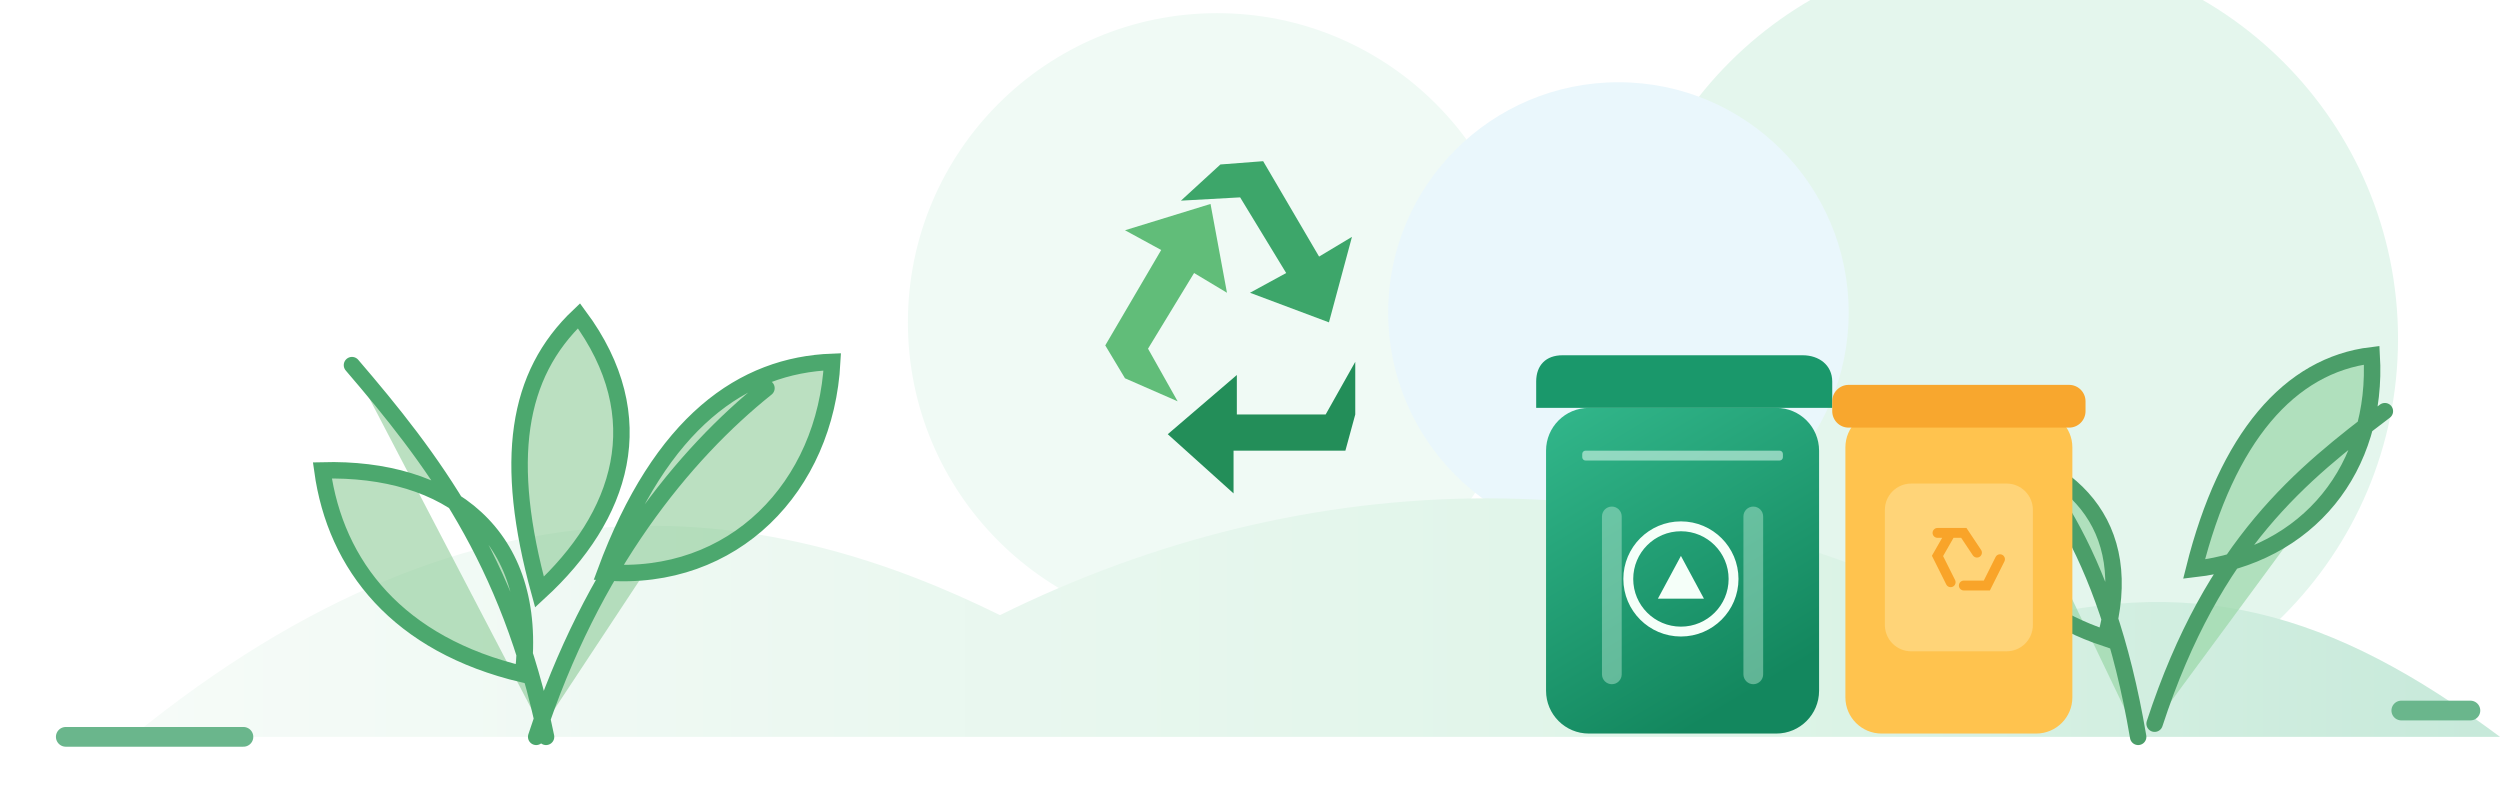
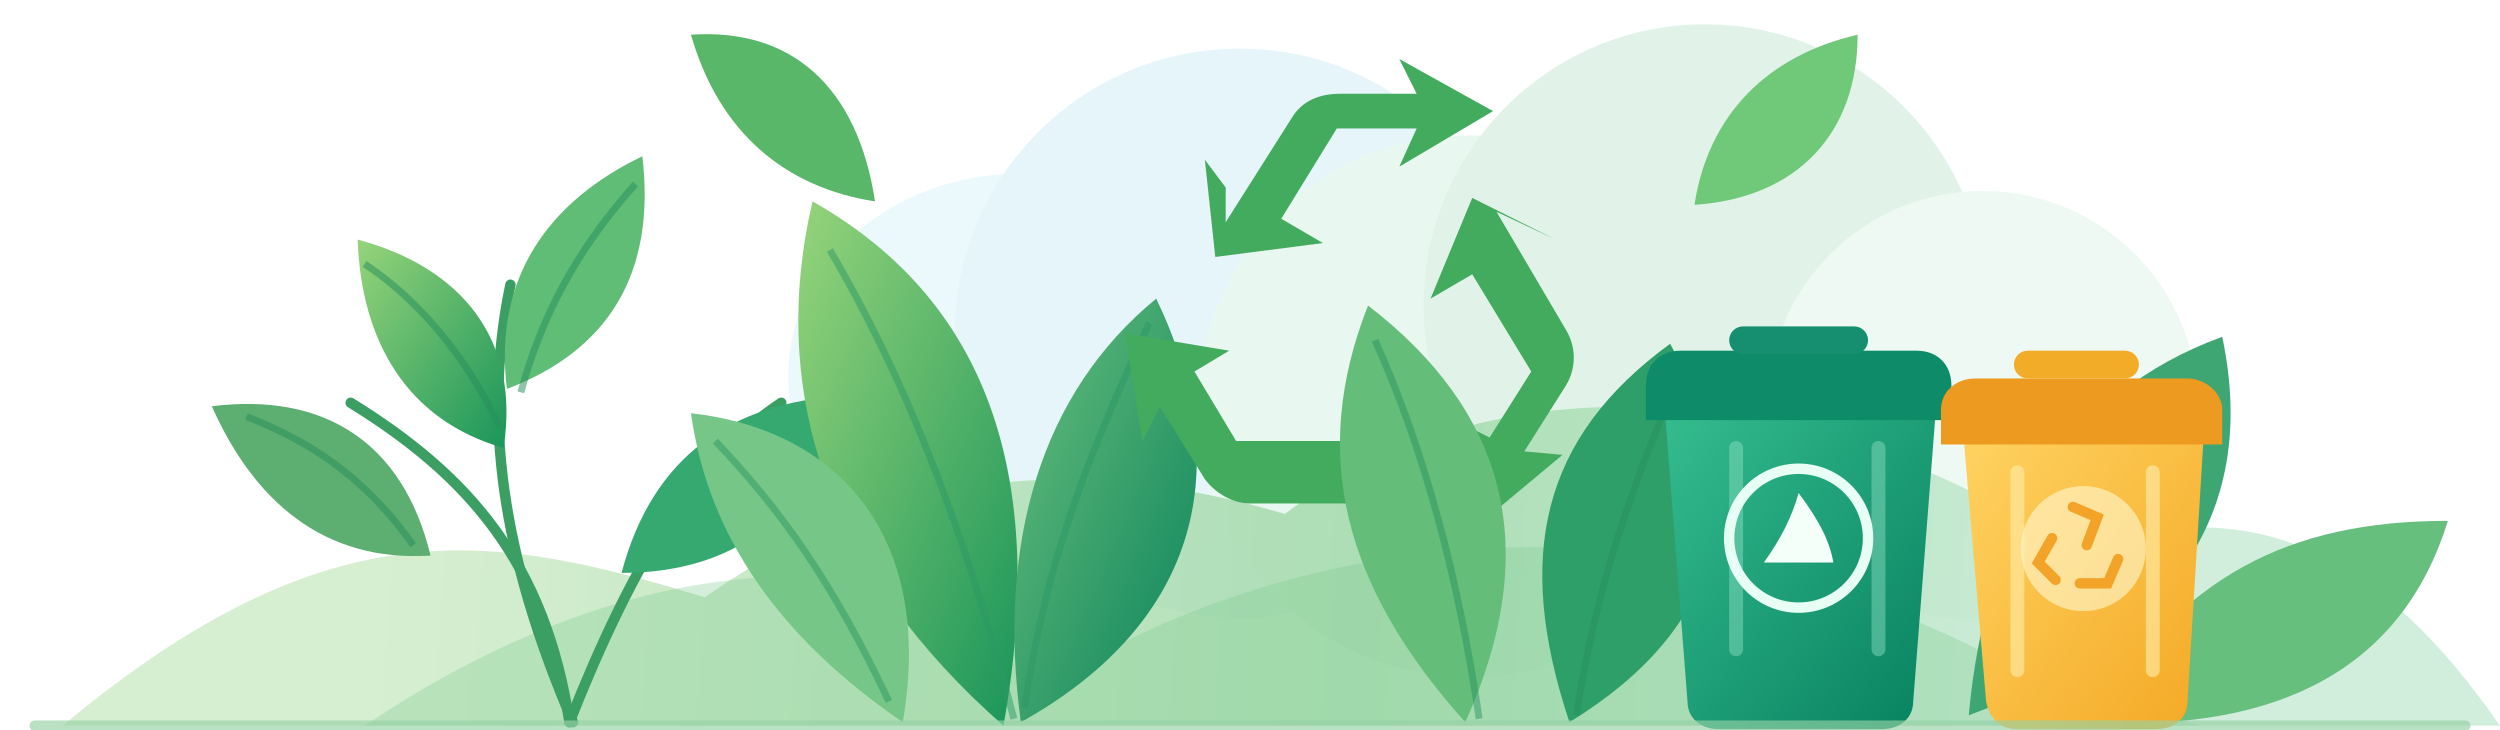
- <svg xmlns="http://www.w3.org/2000/svg" width="760" height="240" viewBox="0 0 760 240" fill="none">
+ <svg xmlns="http://www.w3.org/2000/svg" width="720" height="210" viewBox="0 0 720 210" fill="none">
  <defs>
-     <linearGradient id="land" x1="0" y1="0" x2="1" y2="0">
-       <stop stop-color="#F6FBF8" />
-       <stop offset=".7" stop-color="#DDF4E7" />
-       <stop offset="1" stop-color="#C7E9DA" />
+     <linearGradient id="hill" x1="105" y1="166" x2="625" y2="202" gradientUnits="userSpaceOnUse">
+       <stop stop-color="#CDEBC5" />
+       <stop offset=".55" stop-color="#9ED8A6" />
+       <stop offset="1" stop-color="#C5EAD5" />
    </linearGradient>
-     <linearGradient id="bin" x1="0" y1="0" x2=".5" y2="1">
-       <stop stop-color="#32B78B" />
-       <stop offset="1" stop-color="#13875E" />
+     <linearGradient id="leaf" x1="0" y1="0" x2="1" y2="1">
+       <stop stop-color="#96D47A" />
+       <stop offset="1" stop-color="#1A955A" />
+     </linearGradient>
+     <linearGradient id="leaf2" x1="0" y1="0" x2="1" y2="1">
+       <stop stop-color="#68BE7B" />
+       <stop offset="1" stop-color="#0C845D" />
+     </linearGradient>
+     <linearGradient id="bin" x1="0" y1="0" x2="1" y2="1">
+       <stop stop-color="#36BE90" />
+       <stop offset="1" stop-color="#07815F" />
+     </linearGradient>
+     <linearGradient id="gold" x1="0" y1="0" x2="1" y2="1">
+       <stop stop-color="#FFD463" />
+       <stop offset="1" stop-color="#F4A925" />
    </linearGradient>
  </defs>
-   <circle cx="370" cy="98" r="94" fill="#F0FAF5" />
-   <circle cx="610" cy="103" r="119" fill="#E4F6ED" />
-   <circle cx="492" cy="95" r="70" fill="#EAF7FC" />
-   <path d="M40 224c108-88 197-70 264-37 93-46 201-50 302 4 60-18 103-5 154 33H40Z" fill="url(#land)" />
-   <path d="M166 224c-11-54-35-85-59-113M163 224c17-52 45-86 70-106M159 205c-38-9-57-33-61-62 38-1 66 19 61 62ZM164 180c-11-40-7-66 12-84 23 31 13 61-12 84ZM184 174c17-46 42-63 69-64-2 38-30 67-69 64Z" stroke="#4CA86E" stroke-width="5" stroke-linecap="round" fill="#87C891" fill-opacity=".56" />
-   <path d="M650 224c-10-59-31-82-47-98M655 220c18-55 45-76 70-95M640 194c-30-10-44-32-41-59 30 5 51 24 41 59ZM667 173c10-40 29-62 54-65 2 34-19 61-54 65Z" stroke="#4B9E69" stroke-width="5" stroke-linecap="round" fill="#9AD7A8" fill-opacity=".7" />
-   <g transform="translate(340 37)">
-     <path d="m31 13 13-1 17 29 10-6-7 26-24-9 11-6-14-23-18 1 12-11Z" fill="#3DA66A" />
-     <path d="m2 78-6-10 17-29-11-6 26-8 5 27-10-6-14 23 9 16-16-7Z" fill="#61BD79" />
-     <path d="m72 89-3 11H35v13l-20-18 21-18v12h27l9-16V89Z" fill="#238E59" />
+   <ellipse cx="294" cy="108" rx="67" ry="58" fill="#EBF8FC" />
+   <circle cx="357" cy="96" r="82" fill="#E6F5FA" />
+   <circle cx="423" cy="117" r="78" fill="#E8F7EF" />
+   <circle cx="491" cy="88" r="81" fill="#E1F3E8" />
+   <circle cx="571" cy="117" r="62" fill="#EDF9F2" />
+   <path d="M18 209c78-65 125-55 185-37 54-38 109-41 167-24 74-55 174-27 227 11 52-19 89 1 123 50H18Z" fill="url(#hill)" opacity=".8" />
+   <path d="M105 209c82-55 156-53 207-18 97-54 209-36 277 7l45 11H105Z" fill="#7BCB8E" opacity=".32" />
+   <g stroke="#3B9E63" stroke-width="3" stroke-linecap="round">
+     <path d="M165 208c-18-42-27-83-18-126" />
+     <path d="M164 208c-7-46-29-71-63-92" />
+     <path d="M164 208c19-48 37-76 61-92" />
  </g>
-   <g transform="translate(470 116)">
-     <rect x="0" y="8" width="83" height="99" rx="13" fill="url(#bin)" />
-     <path d="M-3 8h90v-8c0-5-4-8-9-8H5c-5 0-8 3-8 8v8Z" fill="#1A986B" />
-     <rect x="11" y="21" width="61" height="3" rx="1" fill="#D7F7EB" opacity=".6" />
-     <rect x="17" y="38" width="6" height="54" rx="3" fill="#BCEAD7" opacity=".45" />
-     <rect x="60" y="38" width="6" height="54" rx="3" fill="#BCEAD7" opacity=".45" />
-     <circle cx="41" cy="60" r="16" stroke="#F5FFF9" stroke-width="3" />
-     <path d="m34 66 7-13 7 13-14-0Z" fill="#F5FFF9" />
+   <path d="M145 129c-28-8-41-31-42-60 30 8 47 29 42 60Z" fill="url(#leaf)" />
+   <path d="M146 112c-4-32 12-54 39-67 4 34-10 56-39 67Z" fill="#5FBD75" />
+   <path d="M124 160c-31 2-51-16-63-43 32-4 55 10 63 43Z" fill="#5CAE71" />
+   <path d="M179 165c9-34 32-49 64-51-8 32-29 51-64 51Z" fill="#36A971" />
+   <path d="M105 76c15 10 29 26 39 47M183 53c-17 19-27 38-33 60M71 120c21 8 36 20 48 37" stroke="#278E5C" stroke-width="2" opacity=".52" />
+   <path d="M289 209C239 165 221 114 234 58c46 26 69 73 55 151Z" fill="url(#leaf)" />
+   <path d="M294 208C287 156 300 113 333 86c23 48 13 93-39 122Z" fill="url(#leaf2)" />
+   <path d="M260 208c-35-24-56-53-61-89 44 5 70 37 61 89Z" fill="#76C787" />
+   <path d="M292 207c-15-58-33-101-53-135M295 204c7-47 21-78 36-111M256 202c-16-34-31-55-50-75" stroke="#2C9866" stroke-width="2" opacity=".5" />
+   <path d="M252 58c-26-4-45-20-53-48 29-2 48 15 53 48Z" fill="#58B768" />
+   <path d="M488 59c4-26 21-43 47-49 0 28-17 47-47 49Z" fill="#70C879" />
+   <g fill="#43AB5E">
+     <path d="M353 64 372 34c3-5 8-7 14-7h22l-5-10 27 15-27 16 5-11h-23l-16 26 12 7-31 4-3-28 6 8Z" />
+     <path d="m431 61 20 34c3 5 3 11 0 16l-12 19 11 1-24 20-7-30 10 5 12-19-17-28-12 7 12-29 24 12-17-8Z" />
+     <path d="M404 145h-44c-5 0-10-3-13-7l-13-21-5 10-5-31 30 5-10 6 12 20h37v-13l24 18-24 22v-13Z" />
  </g>
-   <g transform="translate(561 125)">
-     <rect width="69" height="98" rx="11" fill="#FFC34E" />
-     <rect x="-4" y="-8" width="77" height="13" rx="5" fill="#F8A72E" />
-     <rect x="12" y="22" width="45" height="51" rx="8" fill="#FFD985" opacity=".75" />
-     <path d="m28 37 8 0 4 6M47 45l-4 8h-7M32 52l-4-8 4-7" stroke="#F9A429" stroke-width="3" stroke-linecap="round" />
+   <path d="M422 208c-35-39-45-77-28-120 39 30 51 69 28 120Z" fill="#64BD79" />
+   <path d="M452 208c-16-48-8-82 29-109 25 45 15 82-29 109Z" fill="#2F9F6A" />
+   <path d="M567 206c5-55 29-93 73-109 11 52-16 88-73 109Z" fill="#3EA673" />
+   <path d="M602 208c26-42 57-58 103-58-13 42-48 61-103 58Z" fill="#66BF7D" />
+   <path d="M426 207c-6-41-16-78-30-109M454 206c6-39 16-65 29-97M574 206c22-49 42-74 60-96" stroke="#248F5F" stroke-width="2" opacity=".45" />
+   <g>
+     <path d="M479 112h79l-7 90c0 5-4 8-9 8h-47c-5 0-9-3-9-8l-7-90Z" fill="url(#bin)" />
+     <path d="M474 111c0-6 4-10 10-10h68c6 0 10 4 10 10v10h-88v-10Z" fill="#0E8C69" />
+     <rect x="498" y="94" width="40" height="8" rx="4" fill="#168F70" />
+     <path d="M500 129v58M541 129v58" stroke="#90E1C6" stroke-width="4" opacity=".45" stroke-linecap="round" />
+     <circle cx="518" cy="155" r="20" stroke="#E8FFF5" stroke-width="3" />
+     <path d="M508 162c5-7 8-13 10-20 6 8 9 14 10 20h-20Z" fill="#F4FFF9" />
  </g>
-   <path d="M730 216h21M20 224h54" stroke="#6AB68C" stroke-width="6" stroke-linecap="round" />
+   <g>
+     <path d="M565 120h70l-5 82c0 5-4 8-9 8h-40c-5 0-8-3-9-8l-7-82Z" fill="url(#gold)" />
+     <path d="M559 118c0-5 4-9 10-9h61c5 0 10 4 10 9v10h-81v-10Z" fill="#ED9A20" />
+     <rect x="580" y="101" width="36" height="8" rx="4" fill="#F3AC27" />
+     <path d="M581 136v57M620 136v57" stroke="#FFE9A2" stroke-width="4" opacity=".66" stroke-linecap="round" />
+     <circle cx="600" cy="158" r="18" fill="#FFF4C8" opacity=".65" />
+     <path d="m597 146 7 3-3 8M610 161l-3 7h-8M592 167l-5-5 4-7" stroke="#F2A328" stroke-width="3" stroke-linecap="round" />
+   </g>
+   <path d="M10 209h700" stroke="#95D1A5" stroke-width="3" stroke-linecap="round" opacity=".65" />
</svg>
